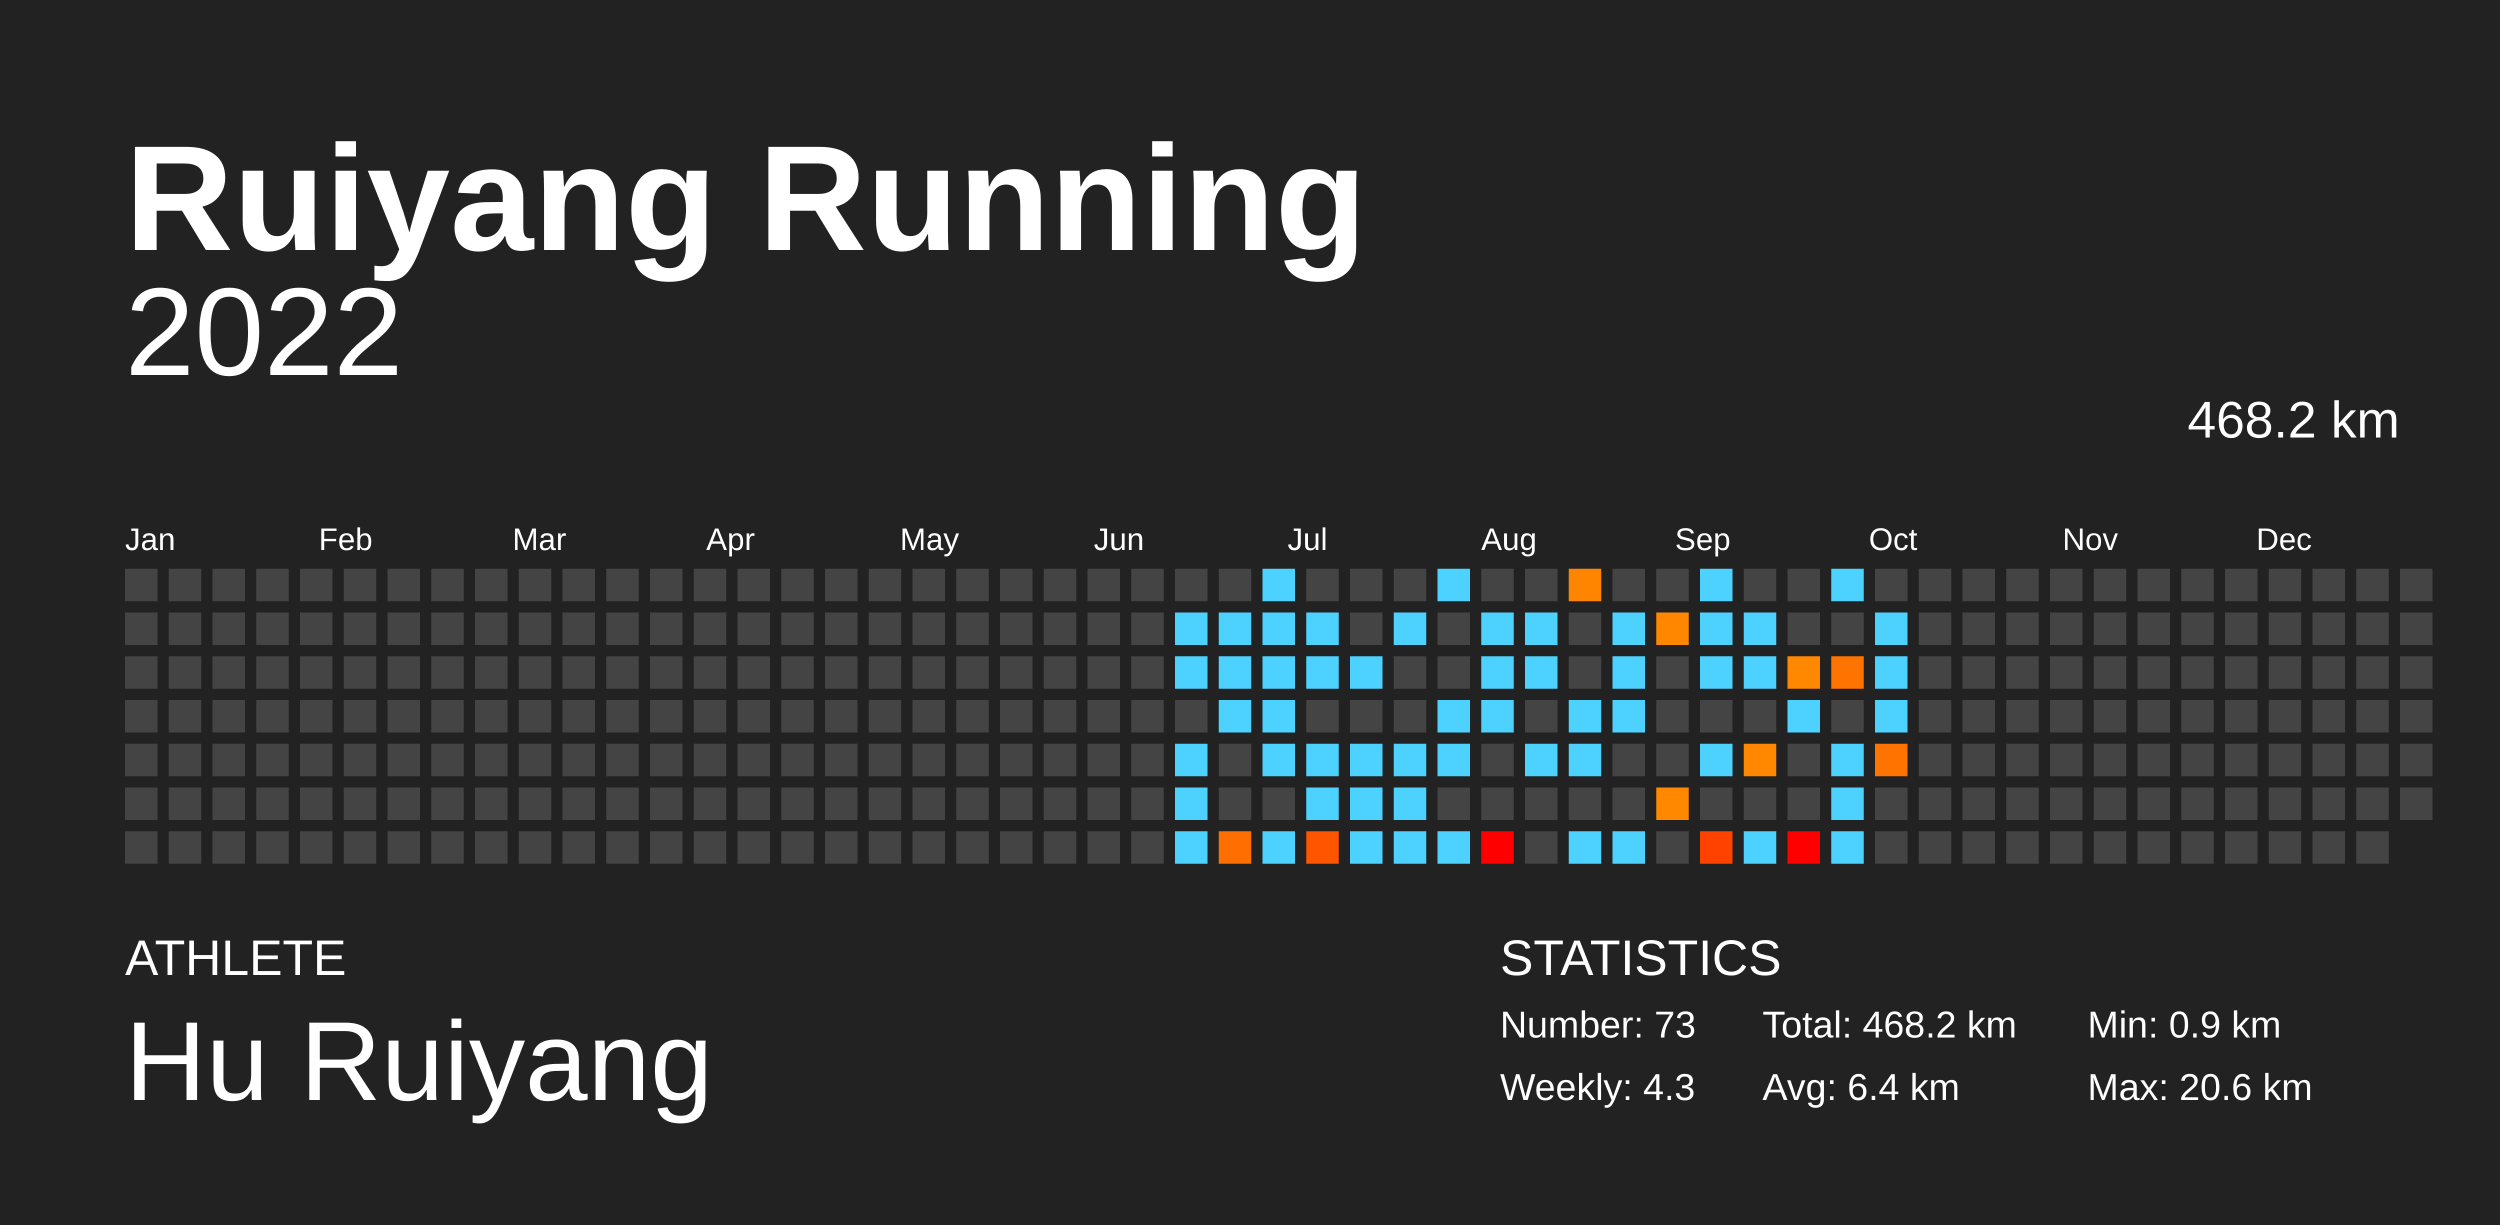
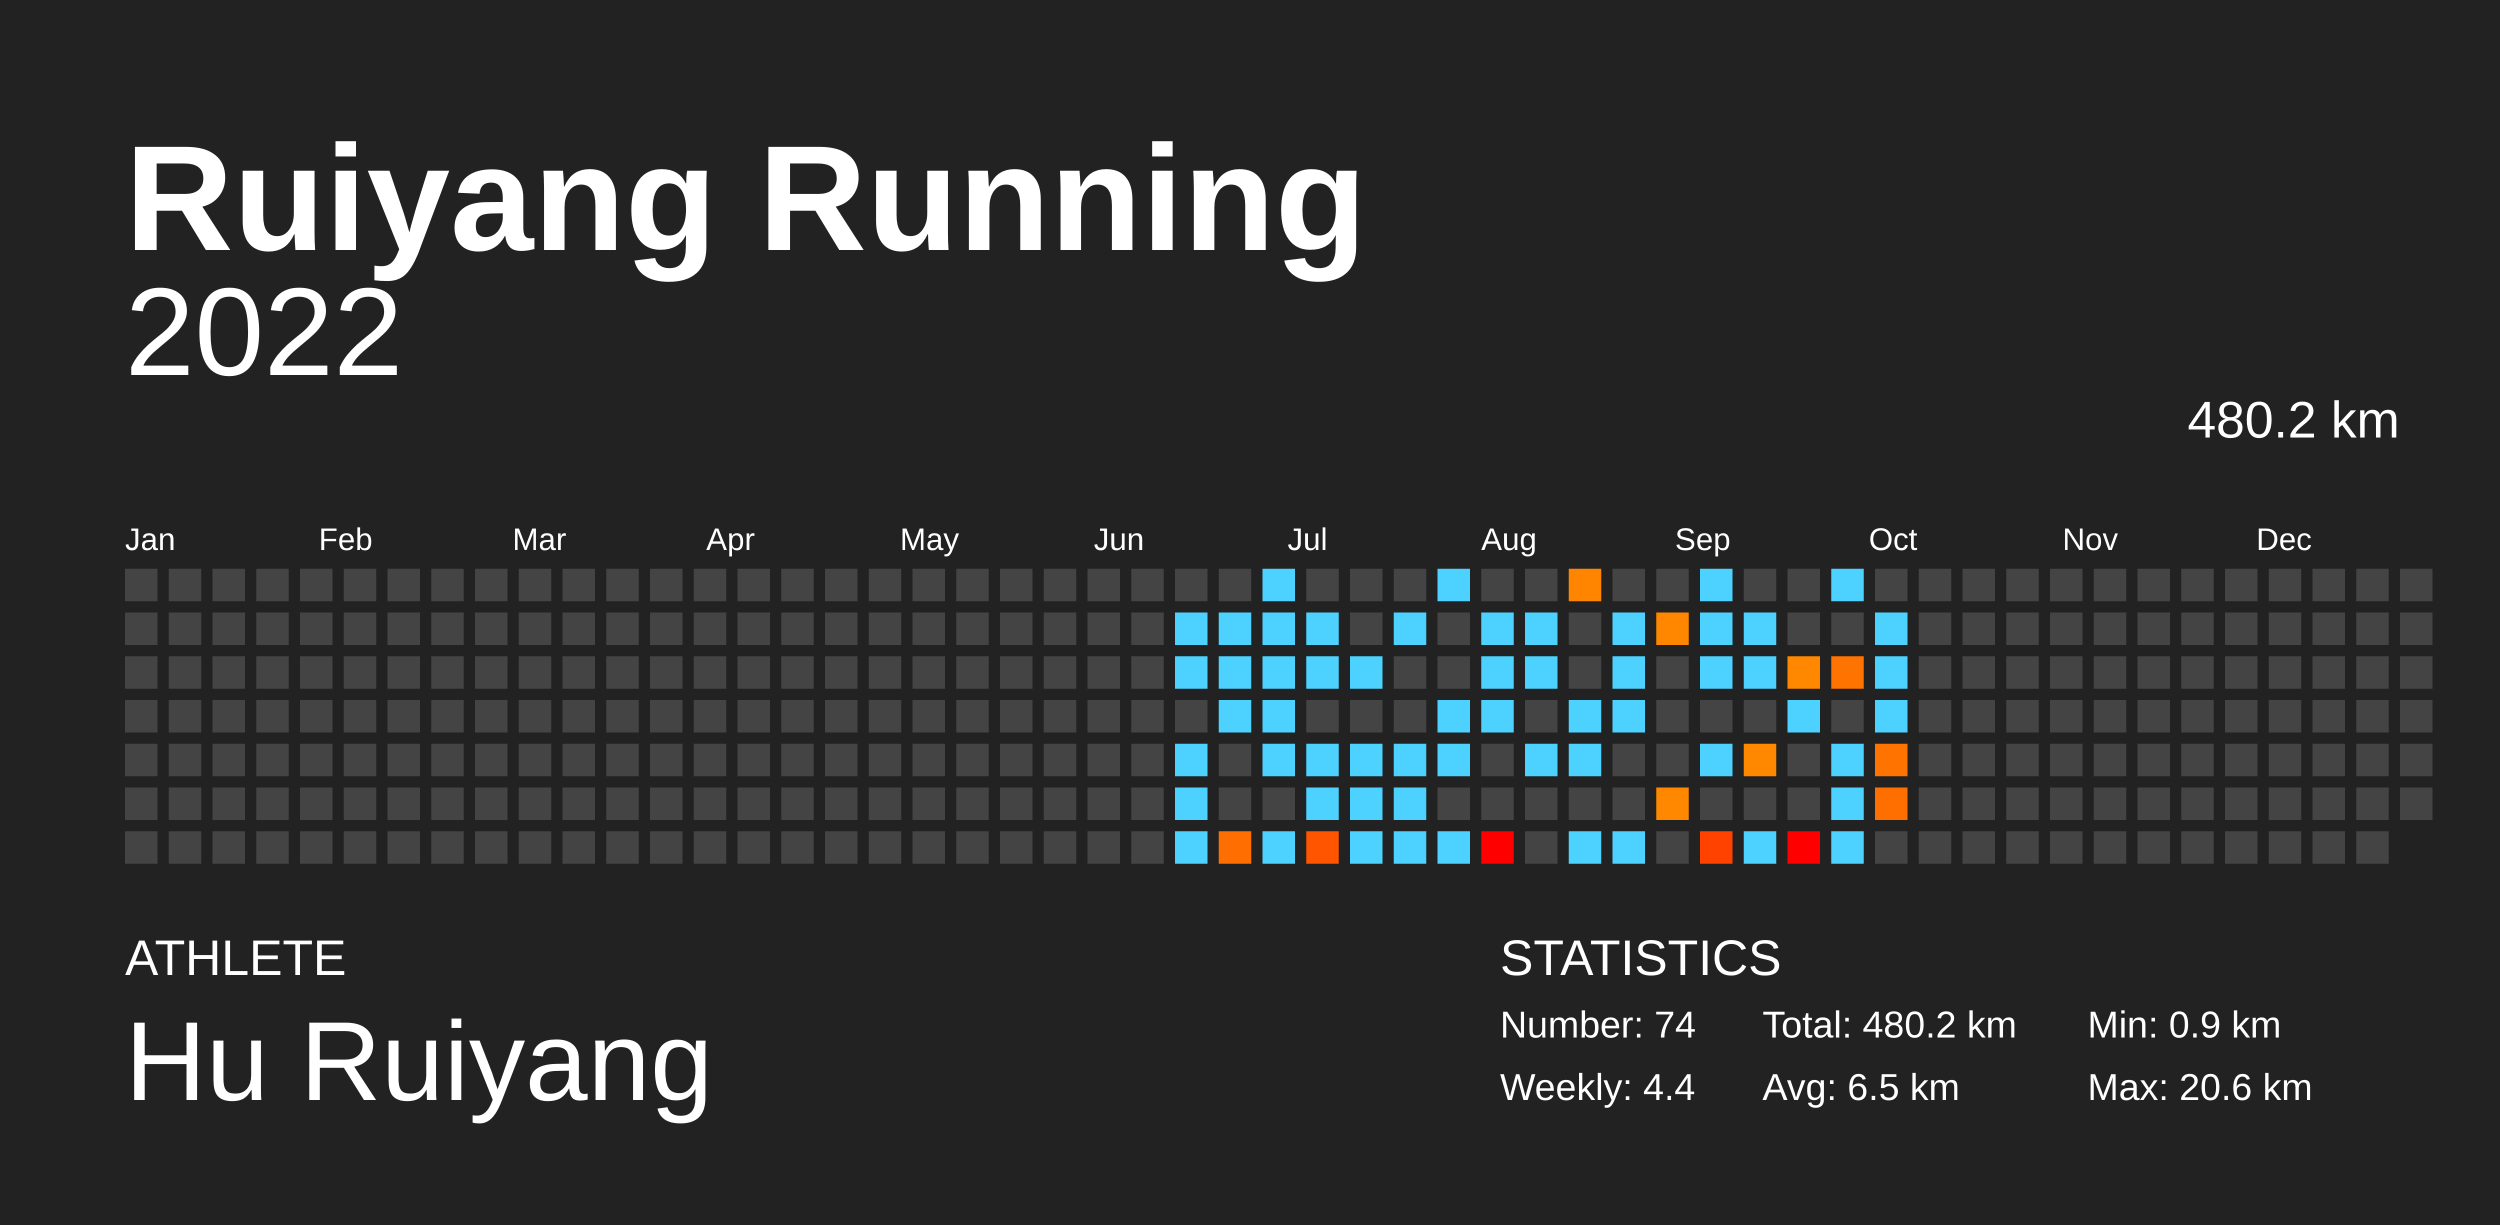
<svg xmlns="http://www.w3.org/2000/svg" baseProfile="full" height="98mm" version="1.1" viewBox="0,0,200,98" width="200mm">
  <defs />
  <rect fill="#222222" height="98" width="200" x="0" y="0" />
  <text fill="#FFFFFF" style="font-size:12px; font-family:Arial; font-weight:bold;" x="10" y="20">Ruiyang Running</text>
  <text fill="#FFFFFF" style="font-size:4px; font-family:Arial" x="10" y="78">ATHLETE</text>
  <text fill="#FFFFFF" style="font-size:9px; font-family:Arial" x="10" y="88">Hu Ruiyang</text>
  <text fill="#FFFFFF" style="font-size:4px; font-family:Arial" x="120" y="78">STATISTICS</text>
-   <text fill="#FFFFFF" style="font-size:3px; font-family:Arial" x="120" y="83">Number: 73</text>
-   <text fill="#FFFFFF" style="font-size:3px; font-family:Arial" x="120" y="88">Weekly: 4.3</text>
-   <text fill="#FFFFFF" style="font-size:3px; font-family:Arial" x="141" y="83">Total: 468.2 km</text>
-   <text fill="#FFFFFF" style="font-size:3px; font-family:Arial" x="141" y="88">Avg: 6.4 km</text>
+   <text fill="#FFFFFF" style="font-size:3px; font-family:Arial" x="120" y="83">Number: 74</text>
+   <text fill="#FFFFFF" style="font-size:3px; font-family:Arial" x="120" y="88">Weekly: 4.4</text>
+   <text fill="#FFFFFF" style="font-size:3px; font-family:Arial" x="141" y="83">Total: 480.2 km</text>
+   <text fill="#FFFFFF" style="font-size:3px; font-family:Arial" x="141" y="88">Avg: 6.5 km</text>
  <text fill="#FFFFFF" style="font-size:3px; font-family:Arial" x="167" y="83">Min: 0.9 km</text>
  <text fill="#FFFFFF" style="font-size:3px; font-family:Arial" x="167" y="88">Max: 20.6 km</text>
  <text alignment-baseline="hanging" fill="#FFFFFF" style="font-size:10.0px; font-family:Arial;" x="10" y="30">2022</text>
-   <text alignment-baseline="hanging" fill="#FFFFFF" style="font-size:4.125px; font-family:Arial;" x="175" y="35">468.2 km</text>
+   <text alignment-baseline="hanging" fill="#FFFFFF" style="font-size:4.125px; font-family:Arial;" x="175" y="35">480.2 km</text>
  <text fill="#FFFFFF" style="font-size:2.5px; font-family:Arial" x="10.0" y="44">Jan</text>
  <text fill="#FFFFFF" style="font-size:2.5px; font-family:Arial" x="25.5" y="44">Feb</text>
  <text fill="#FFFFFF" style="font-size:2.5px; font-family:Arial" x="41.0" y="44">Mar</text>
  <text fill="#FFFFFF" style="font-size:2.5px; font-family:Arial" x="56.5" y="44">Apr</text>
  <text fill="#FFFFFF" style="font-size:2.5px; font-family:Arial" x="72.0" y="44">May</text>
  <text fill="#FFFFFF" style="font-size:2.5px; font-family:Arial" x="87.5" y="44">Jun</text>
  <text fill="#FFFFFF" style="font-size:2.5px; font-family:Arial" x="103.0" y="44">Jul</text>
  <text fill="#FFFFFF" style="font-size:2.5px; font-family:Arial" x="118.5" y="44">Aug</text>
  <text fill="#FFFFFF" style="font-size:2.5px; font-family:Arial" x="134.0" y="44">Sep</text>
  <text fill="#FFFFFF" style="font-size:2.5px; font-family:Arial" x="149.5" y="44">Oct</text>
  <text fill="#FFFFFF" style="font-size:2.5px; font-family:Arial" x="165.0" y="44">Nov</text>
  <text fill="#FFFFFF" style="font-size:2.5px; font-family:Arial" x="180.5" y="44">Dec</text>
  <rect fill="#444444" height="2.6" width="2.6" x="10.0" y="45.5" />
  <rect fill="#444444" height="2.6" width="2.6" x="10.0" y="49.0" />
  <rect fill="#444444" height="2.6" width="2.6" x="10.0" y="52.5" />
  <rect fill="#444444" height="2.6" width="2.6" x="10.0" y="56.0" />
  <rect fill="#444444" height="2.6" width="2.6" x="10.0" y="59.5" />
  <rect fill="#444444" height="2.6" width="2.6" x="10.0" y="63.0" />
  <rect fill="#444444" height="2.6" width="2.6" x="10.0" y="66.5" />
  <rect fill="#444444" height="2.6" width="2.6" x="13.5" y="45.5" />
  <rect fill="#444444" height="2.6" width="2.6" x="13.5" y="49.0" />
  <rect fill="#444444" height="2.6" width="2.6" x="13.5" y="52.5" />
  <rect fill="#444444" height="2.6" width="2.6" x="13.5" y="56.0" />
  <rect fill="#444444" height="2.6" width="2.6" x="13.5" y="59.5" />
  <rect fill="#444444" height="2.6" width="2.6" x="13.5" y="63.0" />
  <rect fill="#444444" height="2.6" width="2.6" x="13.5" y="66.5" />
  <rect fill="#444444" height="2.6" width="2.6" x="17.0" y="45.5" />
  <rect fill="#444444" height="2.6" width="2.6" x="17.0" y="49.0" />
  <rect fill="#444444" height="2.6" width="2.6" x="17.0" y="52.5" />
  <rect fill="#444444" height="2.6" width="2.6" x="17.0" y="56.0" />
  <rect fill="#444444" height="2.6" width="2.6" x="17.0" y="59.5" />
  <rect fill="#444444" height="2.6" width="2.6" x="17.0" y="63.0" />
  <rect fill="#444444" height="2.6" width="2.6" x="17.0" y="66.5" />
  <rect fill="#444444" height="2.6" width="2.6" x="20.5" y="45.5" />
  <rect fill="#444444" height="2.6" width="2.6" x="20.5" y="49.0" />
  <rect fill="#444444" height="2.6" width="2.6" x="20.5" y="52.5" />
  <rect fill="#444444" height="2.6" width="2.6" x="20.5" y="56.0" />
  <rect fill="#444444" height="2.6" width="2.6" x="20.5" y="59.5" />
  <rect fill="#444444" height="2.6" width="2.6" x="20.5" y="63.0" />
  <rect fill="#444444" height="2.6" width="2.6" x="20.5" y="66.5" />
  <rect fill="#444444" height="2.6" width="2.6" x="24.0" y="45.5" />
  <rect fill="#444444" height="2.6" width="2.6" x="24.0" y="49.0" />
  <rect fill="#444444" height="2.6" width="2.6" x="24.0" y="52.5" />
  <rect fill="#444444" height="2.6" width="2.6" x="24.0" y="56.0" />
  <rect fill="#444444" height="2.6" width="2.6" x="24.0" y="59.5" />
  <rect fill="#444444" height="2.6" width="2.6" x="24.0" y="63.0" />
  <rect fill="#444444" height="2.6" width="2.6" x="24.0" y="66.5" />
  <rect fill="#444444" height="2.6" width="2.6" x="27.5" y="45.5" />
  <rect fill="#444444" height="2.6" width="2.6" x="27.5" y="49.0" />
  <rect fill="#444444" height="2.6" width="2.6" x="27.5" y="52.5" />
  <rect fill="#444444" height="2.6" width="2.6" x="27.5" y="56.0" />
  <rect fill="#444444" height="2.6" width="2.6" x="27.5" y="59.5" />
  <rect fill="#444444" height="2.6" width="2.6" x="27.5" y="63.0" />
  <rect fill="#444444" height="2.6" width="2.6" x="27.5" y="66.5" />
  <rect fill="#444444" height="2.6" width="2.6" x="31.0" y="45.5" />
  <rect fill="#444444" height="2.6" width="2.6" x="31.0" y="49.0" />
  <rect fill="#444444" height="2.6" width="2.6" x="31.0" y="52.5" />
  <rect fill="#444444" height="2.6" width="2.6" x="31.0" y="56.0" />
  <rect fill="#444444" height="2.6" width="2.6" x="31.0" y="59.5" />
  <rect fill="#444444" height="2.6" width="2.6" x="31.0" y="63.0" />
  <rect fill="#444444" height="2.6" width="2.6" x="31.0" y="66.5" />
  <rect fill="#444444" height="2.6" width="2.6" x="34.5" y="45.5" />
  <rect fill="#444444" height="2.6" width="2.6" x="34.5" y="49.0" />
  <rect fill="#444444" height="2.6" width="2.6" x="34.5" y="52.5" />
  <rect fill="#444444" height="2.6" width="2.6" x="34.5" y="56.0" />
  <rect fill="#444444" height="2.6" width="2.6" x="34.5" y="59.5" />
  <rect fill="#444444" height="2.6" width="2.6" x="34.5" y="63.0" />
  <rect fill="#444444" height="2.6" width="2.6" x="34.5" y="66.5" />
  <rect fill="#444444" height="2.6" width="2.6" x="38.0" y="45.5" />
  <rect fill="#444444" height="2.6" width="2.6" x="38.0" y="49.0" />
  <rect fill="#444444" height="2.6" width="2.6" x="38.0" y="52.5" />
  <rect fill="#444444" height="2.6" width="2.6" x="38.0" y="56.0" />
  <rect fill="#444444" height="2.6" width="2.6" x="38.0" y="59.5" />
  <rect fill="#444444" height="2.6" width="2.6" x="38.0" y="63.0" />
  <rect fill="#444444" height="2.6" width="2.6" x="38.0" y="66.5" />
  <rect fill="#444444" height="2.6" width="2.6" x="41.5" y="45.5" />
  <rect fill="#444444" height="2.6" width="2.6" x="41.5" y="49.0" />
  <rect fill="#444444" height="2.6" width="2.6" x="41.5" y="52.5" />
  <rect fill="#444444" height="2.6" width="2.6" x="41.5" y="56.0" />
  <rect fill="#444444" height="2.6" width="2.6" x="41.5" y="59.5" />
  <rect fill="#444444" height="2.6" width="2.6" x="41.5" y="63.0" />
  <rect fill="#444444" height="2.6" width="2.6" x="41.5" y="66.5" />
  <rect fill="#444444" height="2.6" width="2.6" x="45.0" y="45.5" />
  <rect fill="#444444" height="2.6" width="2.6" x="45.0" y="49.0" />
  <rect fill="#444444" height="2.6" width="2.6" x="45.0" y="52.5" />
  <rect fill="#444444" height="2.6" width="2.6" x="45.0" y="56.0" />
  <rect fill="#444444" height="2.6" width="2.6" x="45.0" y="59.5" />
  <rect fill="#444444" height="2.6" width="2.6" x="45.0" y="63.0" />
  <rect fill="#444444" height="2.6" width="2.6" x="45.0" y="66.5" />
  <rect fill="#444444" height="2.6" width="2.6" x="48.5" y="45.5" />
  <rect fill="#444444" height="2.6" width="2.6" x="48.5" y="49.0" />
  <rect fill="#444444" height="2.6" width="2.6" x="48.5" y="52.5" />
  <rect fill="#444444" height="2.6" width="2.6" x="48.5" y="56.0" />
  <rect fill="#444444" height="2.6" width="2.6" x="48.5" y="59.5" />
  <rect fill="#444444" height="2.6" width="2.6" x="48.5" y="63.0" />
  <rect fill="#444444" height="2.6" width="2.6" x="48.5" y="66.5" />
  <rect fill="#444444" height="2.6" width="2.6" x="52.0" y="45.5" />
  <rect fill="#444444" height="2.6" width="2.6" x="52.0" y="49.0" />
  <rect fill="#444444" height="2.6" width="2.6" x="52.0" y="52.5" />
  <rect fill="#444444" height="2.6" width="2.6" x="52.0" y="56.0" />
  <rect fill="#444444" height="2.6" width="2.6" x="52.0" y="59.5" />
  <rect fill="#444444" height="2.6" width="2.6" x="52.0" y="63.0" />
  <rect fill="#444444" height="2.6" width="2.6" x="52.0" y="66.5" />
  <rect fill="#444444" height="2.6" width="2.6" x="55.5" y="45.5" />
  <rect fill="#444444" height="2.6" width="2.6" x="55.5" y="49.0" />
  <rect fill="#444444" height="2.6" width="2.6" x="55.5" y="52.5" />
  <rect fill="#444444" height="2.6" width="2.6" x="55.5" y="56.0" />
  <rect fill="#444444" height="2.6" width="2.6" x="55.5" y="59.5" />
  <rect fill="#444444" height="2.6" width="2.6" x="55.5" y="63.0" />
  <rect fill="#444444" height="2.6" width="2.6" x="55.5" y="66.5" />
  <rect fill="#444444" height="2.6" width="2.6" x="59.0" y="45.5" />
  <rect fill="#444444" height="2.6" width="2.6" x="59.0" y="49.0" />
  <rect fill="#444444" height="2.6" width="2.6" x="59.0" y="52.5" />
  <rect fill="#444444" height="2.6" width="2.6" x="59.0" y="56.0" />
  <rect fill="#444444" height="2.6" width="2.6" x="59.0" y="59.5" />
  <rect fill="#444444" height="2.6" width="2.6" x="59.0" y="63.0" />
  <rect fill="#444444" height="2.6" width="2.6" x="59.0" y="66.5" />
  <rect fill="#444444" height="2.6" width="2.6" x="62.5" y="45.5" />
  <rect fill="#444444" height="2.6" width="2.6" x="62.5" y="49.0" />
  <rect fill="#444444" height="2.6" width="2.6" x="62.5" y="52.5" />
  <rect fill="#444444" height="2.6" width="2.6" x="62.5" y="56.0" />
  <rect fill="#444444" height="2.6" width="2.6" x="62.5" y="59.5" />
  <rect fill="#444444" height="2.6" width="2.6" x="62.5" y="63.0" />
  <rect fill="#444444" height="2.6" width="2.6" x="62.5" y="66.5" />
  <rect fill="#444444" height="2.6" width="2.6" x="66.0" y="45.5" />
  <rect fill="#444444" height="2.6" width="2.6" x="66.0" y="49.0" />
  <rect fill="#444444" height="2.6" width="2.6" x="66.0" y="52.5" />
  <rect fill="#444444" height="2.6" width="2.6" x="66.0" y="56.0" />
  <rect fill="#444444" height="2.6" width="2.6" x="66.0" y="59.5" />
  <rect fill="#444444" height="2.6" width="2.6" x="66.0" y="63.0" />
  <rect fill="#444444" height="2.6" width="2.6" x="66.0" y="66.5" />
  <rect fill="#444444" height="2.6" width="2.6" x="69.5" y="45.5" />
  <rect fill="#444444" height="2.6" width="2.6" x="69.5" y="49.0" />
  <rect fill="#444444" height="2.6" width="2.6" x="69.5" y="52.5" />
  <rect fill="#444444" height="2.6" width="2.6" x="69.5" y="56.0" />
  <rect fill="#444444" height="2.6" width="2.6" x="69.5" y="59.5" />
  <rect fill="#444444" height="2.6" width="2.6" x="69.5" y="63.0" />
  <rect fill="#444444" height="2.6" width="2.6" x="69.5" y="66.5" />
  <rect fill="#444444" height="2.6" width="2.6" x="73.0" y="45.5" />
  <rect fill="#444444" height="2.6" width="2.6" x="73.0" y="49.0" />
  <rect fill="#444444" height="2.6" width="2.6" x="73.0" y="52.5" />
  <rect fill="#444444" height="2.6" width="2.6" x="73.0" y="56.0" />
  <rect fill="#444444" height="2.6" width="2.6" x="73.0" y="59.5" />
  <rect fill="#444444" height="2.6" width="2.6" x="73.0" y="63.0" />
  <rect fill="#444444" height="2.6" width="2.6" x="73.0" y="66.5" />
  <rect fill="#444444" height="2.6" width="2.6" x="76.5" y="45.5" />
  <rect fill="#444444" height="2.6" width="2.6" x="76.5" y="49.0" />
  <rect fill="#444444" height="2.6" width="2.6" x="76.5" y="52.5" />
  <rect fill="#444444" height="2.6" width="2.6" x="76.5" y="56.0" />
  <rect fill="#444444" height="2.6" width="2.6" x="76.5" y="59.5" />
  <rect fill="#444444" height="2.6" width="2.6" x="76.5" y="63.0" />
  <rect fill="#444444" height="2.6" width="2.6" x="76.5" y="66.5" />
  <rect fill="#444444" height="2.6" width="2.6" x="80.0" y="45.5" />
  <rect fill="#444444" height="2.6" width="2.6" x="80.0" y="49.0" />
  <rect fill="#444444" height="2.6" width="2.6" x="80.0" y="52.5" />
  <rect fill="#444444" height="2.6" width="2.6" x="80.0" y="56.0" />
  <rect fill="#444444" height="2.6" width="2.6" x="80.0" y="59.5" />
  <rect fill="#444444" height="2.6" width="2.6" x="80.0" y="63.0" />
  <rect fill="#444444" height="2.6" width="2.6" x="80.0" y="66.5" />
  <rect fill="#444444" height="2.6" width="2.6" x="83.5" y="45.5" />
  <rect fill="#444444" height="2.6" width="2.6" x="83.5" y="49.0" />
  <rect fill="#444444" height="2.6" width="2.6" x="83.5" y="52.5" />
  <rect fill="#444444" height="2.6" width="2.6" x="83.5" y="56.0" />
  <rect fill="#444444" height="2.6" width="2.6" x="83.5" y="59.5" />
  <rect fill="#444444" height="2.6" width="2.6" x="83.5" y="63.0" />
  <rect fill="#444444" height="2.6" width="2.6" x="83.5" y="66.5" />
  <rect fill="#444444" height="2.6" width="2.6" x="87.0" y="45.5" />
  <rect fill="#444444" height="2.6" width="2.6" x="87.0" y="49.0" />
  <rect fill="#444444" height="2.6" width="2.6" x="87.0" y="52.5" />
  <rect fill="#444444" height="2.6" width="2.6" x="87.0" y="56.0" />
  <rect fill="#444444" height="2.6" width="2.6" x="87.0" y="59.5" />
  <rect fill="#444444" height="2.6" width="2.6" x="87.0" y="63.0" />
  <rect fill="#444444" height="2.6" width="2.6" x="87.0" y="66.5" />
  <rect fill="#444444" height="2.6" width="2.6" x="90.5" y="45.5" />
  <rect fill="#444444" height="2.6" width="2.6" x="90.5" y="49.0" />
  <rect fill="#444444" height="2.6" width="2.6" x="90.5" y="52.5" />
  <rect fill="#444444" height="2.6" width="2.6" x="90.5" y="56.0" />
  <rect fill="#444444" height="2.6" width="2.6" x="90.5" y="59.5" />
  <rect fill="#444444" height="2.6" width="2.6" x="90.5" y="63.0" />
  <rect fill="#444444" height="2.6" width="2.6" x="90.5" y="66.5" />
  <rect fill="#444444" height="2.6" width="2.6" x="94.0" y="45.5" />
  <rect fill="#4dd2ff" height="2.6" width="2.6" x="94.0" y="49.0" />
  <rect fill="#4dd2ff" height="2.6" width="2.6" x="94.0" y="52.5" />
  <rect fill="#444444" height="2.6" width="2.6" x="94.0" y="56.0" />
  <rect fill="#4dd2ff" height="2.6" width="2.6" x="94.0" y="59.5" />
  <rect fill="#4dd2ff" height="2.6" width="2.6" x="94.0" y="63.0" />
  <rect fill="#4dd2ff" height="2.6" width="2.6" x="94.0" y="66.5" />
  <rect fill="#444444" height="2.6" width="2.6" x="97.5" y="45.5" />
  <rect fill="#4dd2ff" height="2.6" width="2.6" x="97.5" y="49.0" />
  <rect fill="#4dd2ff" height="2.6" width="2.6" x="97.5" y="52.5" />
  <rect fill="#4dd2ff" height="2.6" width="2.6" x="97.5" y="56.0" />
  <rect fill="#444444" height="2.6" width="2.6" x="97.5" y="59.5" />
  <rect fill="#444444" height="2.6" width="2.6" x="97.5" y="63.0" />
  <rect fill="#ff6e00" height="2.6" width="2.6" x="97.5" y="66.5" />
  <rect fill="#4dd2ff" height="2.6" width="2.6" x="101.0" y="45.5" />
  <rect fill="#4dd2ff" height="2.6" width="2.6" x="101.0" y="49.0" />
  <rect fill="#4dd2ff" height="2.6" width="2.6" x="101.0" y="52.5" />
  <rect fill="#4dd2ff" height="2.6" width="2.6" x="101.0" y="56.0" />
  <rect fill="#4dd2ff" height="2.6" width="2.6" x="101.0" y="59.5" />
  <rect fill="#444444" height="2.6" width="2.6" x="101.0" y="63.0" />
  <rect fill="#4dd2ff" height="2.6" width="2.6" x="101.0" y="66.5" />
  <rect fill="#444444" height="2.6" width="2.6" x="104.5" y="45.5" />
  <rect fill="#4dd2ff" height="2.6" width="2.6" x="104.5" y="49.0" />
  <rect fill="#4dd2ff" height="2.6" width="2.6" x="104.5" y="52.5" />
  <rect fill="#444444" height="2.6" width="2.6" x="104.5" y="56.0" />
  <rect fill="#4dd2ff" height="2.6" width="2.6" x="104.5" y="59.5" />
  <rect fill="#4dd2ff" height="2.6" width="2.6" x="104.5" y="63.0" />
  <rect fill="#ff5400" height="2.6" width="2.6" x="104.5" y="66.5" />
  <rect fill="#444444" height="2.6" width="2.6" x="108.0" y="45.5" />
  <rect fill="#444444" height="2.6" width="2.6" x="108.0" y="49.0" />
  <rect fill="#4dd2ff" height="2.6" width="2.6" x="108.0" y="52.5" />
  <rect fill="#444444" height="2.6" width="2.6" x="108.0" y="56.0" />
  <rect fill="#4dd2ff" height="2.6" width="2.6" x="108.0" y="59.5" />
  <rect fill="#4dd2ff" height="2.6" width="2.6" x="108.0" y="63.0" />
  <rect fill="#4dd2ff" height="2.6" width="2.6" x="108.0" y="66.5" />
  <rect fill="#444444" height="2.6" width="2.6" x="111.5" y="45.5" />
  <rect fill="#4dd2ff" height="2.6" width="2.6" x="111.5" y="49.0" />
  <rect fill="#444444" height="2.6" width="2.6" x="111.5" y="52.5" />
  <rect fill="#444444" height="2.6" width="2.6" x="111.5" y="56.0" />
  <rect fill="#4dd2ff" height="2.6" width="2.6" x="111.5" y="59.5" />
  <rect fill="#4dd2ff" height="2.6" width="2.6" x="111.5" y="63.0" />
  <rect fill="#4dd2ff" height="2.6" width="2.6" x="111.5" y="66.5" />
  <rect fill="#4dd2ff" height="2.6" width="2.6" x="115.0" y="45.5" />
  <rect fill="#444444" height="2.6" width="2.6" x="115.0" y="49.0" />
  <rect fill="#444444" height="2.6" width="2.6" x="115.0" y="52.5" />
  <rect fill="#4dd2ff" height="2.6" width="2.6" x="115.0" y="56.0" />
  <rect fill="#4dd2ff" height="2.6" width="2.6" x="115.0" y="59.5" />
  <rect fill="#444444" height="2.6" width="2.6" x="115.0" y="63.0" />
  <rect fill="#4dd2ff" height="2.6" width="2.6" x="115.0" y="66.5" />
  <rect fill="#444444" height="2.6" width="2.6" x="118.5" y="45.5" />
  <rect fill="#4dd2ff" height="2.6" width="2.6" x="118.5" y="49.0" />
  <rect fill="#4dd2ff" height="2.6" width="2.6" x="118.5" y="52.5" />
  <rect fill="#4dd2ff" height="2.6" width="2.6" x="118.5" y="56.0" />
  <rect fill="#444444" height="2.6" width="2.6" x="118.5" y="59.5" />
  <rect fill="#444444" height="2.6" width="2.6" x="118.5" y="63.0" />
  <rect fill="red" height="2.6" width="2.6" x="118.5" y="66.5" />
  <rect fill="#444444" height="2.6" width="2.6" x="122.0" y="45.5" />
  <rect fill="#4dd2ff" height="2.6" width="2.6" x="122.0" y="49.0" />
  <rect fill="#4dd2ff" height="2.6" width="2.6" x="122.0" y="52.5" />
  <rect fill="#444444" height="2.6" width="2.6" x="122.0" y="56.0" />
  <rect fill="#4dd2ff" height="2.6" width="2.6" x="122.0" y="59.5" />
  <rect fill="#444444" height="2.6" width="2.6" x="122.0" y="63.0" />
  <rect fill="#444444" height="2.6" width="2.6" x="122.0" y="66.5" />
  <rect fill="#ff8400" height="2.6" width="2.6" x="125.5" y="45.5" />
  <rect fill="#444444" height="2.6" width="2.6" x="125.5" y="49.0" />
  <rect fill="#444444" height="2.6" width="2.6" x="125.5" y="52.5" />
  <rect fill="#4dd2ff" height="2.6" width="2.6" x="125.5" y="56.0" />
  <rect fill="#4dd2ff" height="2.6" width="2.6" x="125.5" y="59.5" />
  <rect fill="#444444" height="2.6" width="2.6" x="125.5" y="63.0" />
  <rect fill="#4dd2ff" height="2.6" width="2.6" x="125.5" y="66.5" />
  <rect fill="#444444" height="2.6" width="2.6" x="129.0" y="45.5" />
  <rect fill="#4dd2ff" height="2.6" width="2.6" x="129.0" y="49.0" />
  <rect fill="#4dd2ff" height="2.6" width="2.6" x="129.0" y="52.5" />
  <rect fill="#4dd2ff" height="2.6" width="2.6" x="129.0" y="56.0" />
  <rect fill="#444444" height="2.6" width="2.6" x="129.0" y="59.5" />
  <rect fill="#444444" height="2.6" width="2.6" x="129.0" y="63.0" />
  <rect fill="#4dd2ff" height="2.6" width="2.6" x="129.0" y="66.5" />
  <rect fill="#444444" height="2.6" width="2.6" x="132.5" y="45.5" />
  <rect fill="#ff8700" height="2.6" width="2.6" x="132.5" y="49.0" />
  <rect fill="#444444" height="2.6" width="2.6" x="132.5" y="52.5" />
  <rect fill="#444444" height="2.6" width="2.6" x="132.5" y="56.0" />
  <rect fill="#444444" height="2.6" width="2.6" x="132.5" y="59.5" />
  <rect fill="#ff8800" height="2.6" width="2.6" x="132.5" y="63.0" />
  <rect fill="#444444" height="2.6" width="2.6" x="132.5" y="66.5" />
  <rect fill="#4dd2ff" height="2.6" width="2.6" x="136.0" y="45.5" />
  <rect fill="#4dd2ff" height="2.6" width="2.6" x="136.0" y="49.0" />
  <rect fill="#4dd2ff" height="2.6" width="2.6" x="136.0" y="52.5" />
  <rect fill="#444444" height="2.6" width="2.6" x="136.0" y="56.0" />
  <rect fill="#4dd2ff" height="2.6" width="2.6" x="136.0" y="59.5" />
  <rect fill="#444444" height="2.6" width="2.6" x="136.0" y="63.0" />
  <rect fill="#ff4200" height="2.6" width="2.6" x="136.0" y="66.5" />
  <rect fill="#444444" height="2.6" width="2.6" x="139.5" y="45.5" />
  <rect fill="#4dd2ff" height="2.6" width="2.6" x="139.5" y="49.0" />
  <rect fill="#4dd2ff" height="2.6" width="2.6" x="139.5" y="52.5" />
  <rect fill="#444444" height="2.6" width="2.6" x="139.5" y="56.0" />
  <rect fill="#ff8800" height="2.6" width="2.6" x="139.5" y="59.5" />
  <rect fill="#444444" height="2.6" width="2.6" x="139.5" y="63.0" />
  <rect fill="#4dd2ff" height="2.6" width="2.6" x="139.5" y="66.5" />
  <rect fill="#444444" height="2.6" width="2.6" x="143.0" y="45.5" />
  <rect fill="#444444" height="2.6" width="2.6" x="143.0" y="49.0" />
  <rect fill="#ff8800" height="2.6" width="2.6" x="143.0" y="52.5" />
  <rect fill="#4dd2ff" height="2.6" width="2.6" x="143.0" y="56.0" />
  <rect fill="#444444" height="2.6" width="2.6" x="143.0" y="59.5" />
  <rect fill="#444444" height="2.6" width="2.6" x="143.0" y="63.0" />
  <rect fill="red" height="2.6" width="2.6" x="143.0" y="66.5" />
  <rect fill="#4dd2ff" height="2.6" width="2.6" x="146.5" y="45.5" />
  <rect fill="#444444" height="2.6" width="2.6" x="146.5" y="49.0" />
  <rect fill="#ff7400" height="2.6" width="2.6" x="146.5" y="52.5" />
  <rect fill="#444444" height="2.6" width="2.6" x="146.5" y="56.0" />
  <rect fill="#4dd2ff" height="2.6" width="2.6" x="146.5" y="59.5" />
  <rect fill="#4dd2ff" height="2.6" width="2.6" x="146.5" y="63.0" />
  <rect fill="#4dd2ff" height="2.6" width="2.6" x="146.5" y="66.5" />
  <rect fill="#444444" height="2.6" width="2.6" x="150.0" y="45.5" />
  <rect fill="#4dd2ff" height="2.6" width="2.6" x="150.0" y="49.0" />
  <rect fill="#4dd2ff" height="2.6" width="2.6" x="150.0" y="52.5" />
  <rect fill="#4dd2ff" height="2.6" width="2.6" x="150.0" y="56.0" />
  <rect fill="#ff7400" height="2.6" width="2.6" x="150.0" y="59.5" />
-   <rect fill="#444444" height="2.6" width="2.6" x="150.0" y="63.0" />
+   <rect fill="#ff6f00" height="2.6" width="2.6" x="150.0" y="63.0" />
  <rect fill="#444444" height="2.6" width="2.6" x="150.0" y="66.5" />
  <rect fill="#444444" height="2.6" width="2.6" x="153.5" y="45.5" />
  <rect fill="#444444" height="2.6" width="2.6" x="153.5" y="49.0" />
  <rect fill="#444444" height="2.6" width="2.6" x="153.5" y="52.5" />
  <rect fill="#444444" height="2.6" width="2.6" x="153.5" y="56.0" />
  <rect fill="#444444" height="2.6" width="2.6" x="153.5" y="59.5" />
  <rect fill="#444444" height="2.6" width="2.6" x="153.5" y="63.0" />
  <rect fill="#444444" height="2.6" width="2.6" x="153.5" y="66.5" />
  <rect fill="#444444" height="2.6" width="2.6" x="157.0" y="45.5" />
  <rect fill="#444444" height="2.6" width="2.6" x="157.0" y="49.0" />
  <rect fill="#444444" height="2.6" width="2.6" x="157.0" y="52.5" />
  <rect fill="#444444" height="2.6" width="2.6" x="157.0" y="56.0" />
  <rect fill="#444444" height="2.6" width="2.6" x="157.0" y="59.5" />
  <rect fill="#444444" height="2.6" width="2.6" x="157.0" y="63.0" />
  <rect fill="#444444" height="2.6" width="2.6" x="157.0" y="66.5" />
  <rect fill="#444444" height="2.6" width="2.6" x="160.5" y="45.5" />
  <rect fill="#444444" height="2.6" width="2.6" x="160.5" y="49.0" />
  <rect fill="#444444" height="2.6" width="2.6" x="160.5" y="52.5" />
  <rect fill="#444444" height="2.6" width="2.6" x="160.5" y="56.0" />
  <rect fill="#444444" height="2.6" width="2.6" x="160.5" y="59.5" />
  <rect fill="#444444" height="2.6" width="2.6" x="160.5" y="63.0" />
  <rect fill="#444444" height="2.6" width="2.6" x="160.5" y="66.5" />
  <rect fill="#444444" height="2.6" width="2.6" x="164.0" y="45.5" />
  <rect fill="#444444" height="2.6" width="2.6" x="164.0" y="49.0" />
  <rect fill="#444444" height="2.6" width="2.6" x="164.0" y="52.5" />
  <rect fill="#444444" height="2.6" width="2.6" x="164.0" y="56.0" />
  <rect fill="#444444" height="2.6" width="2.6" x="164.0" y="59.5" />
  <rect fill="#444444" height="2.6" width="2.6" x="164.0" y="63.0" />
  <rect fill="#444444" height="2.6" width="2.6" x="164.0" y="66.5" />
  <rect fill="#444444" height="2.6" width="2.6" x="167.5" y="45.5" />
  <rect fill="#444444" height="2.6" width="2.6" x="167.5" y="49.0" />
  <rect fill="#444444" height="2.6" width="2.6" x="167.5" y="52.5" />
  <rect fill="#444444" height="2.6" width="2.6" x="167.5" y="56.0" />
  <rect fill="#444444" height="2.6" width="2.6" x="167.5" y="59.5" />
  <rect fill="#444444" height="2.6" width="2.6" x="167.5" y="63.0" />
  <rect fill="#444444" height="2.6" width="2.6" x="167.5" y="66.5" />
  <rect fill="#444444" height="2.6" width="2.6" x="171.0" y="45.5" />
  <rect fill="#444444" height="2.6" width="2.6" x="171.0" y="49.0" />
  <rect fill="#444444" height="2.6" width="2.6" x="171.0" y="52.5" />
  <rect fill="#444444" height="2.6" width="2.6" x="171.0" y="56.0" />
  <rect fill="#444444" height="2.6" width="2.6" x="171.0" y="59.5" />
  <rect fill="#444444" height="2.6" width="2.6" x="171.0" y="63.0" />
  <rect fill="#444444" height="2.6" width="2.6" x="171.0" y="66.5" />
  <rect fill="#444444" height="2.6" width="2.6" x="174.5" y="45.5" />
  <rect fill="#444444" height="2.6" width="2.6" x="174.5" y="49.0" />
  <rect fill="#444444" height="2.6" width="2.6" x="174.5" y="52.5" />
  <rect fill="#444444" height="2.6" width="2.6" x="174.5" y="56.0" />
  <rect fill="#444444" height="2.6" width="2.6" x="174.5" y="59.5" />
  <rect fill="#444444" height="2.6" width="2.6" x="174.5" y="63.0" />
  <rect fill="#444444" height="2.6" width="2.6" x="174.5" y="66.5" />
  <rect fill="#444444" height="2.6" width="2.6" x="178.0" y="45.5" />
  <rect fill="#444444" height="2.6" width="2.6" x="178.0" y="49.0" />
  <rect fill="#444444" height="2.6" width="2.6" x="178.0" y="52.5" />
  <rect fill="#444444" height="2.6" width="2.6" x="178.0" y="56.0" />
  <rect fill="#444444" height="2.6" width="2.6" x="178.0" y="59.5" />
  <rect fill="#444444" height="2.6" width="2.6" x="178.0" y="63.0" />
  <rect fill="#444444" height="2.6" width="2.6" x="178.0" y="66.5" />
  <rect fill="#444444" height="2.6" width="2.6" x="181.5" y="45.5" />
  <rect fill="#444444" height="2.6" width="2.6" x="181.5" y="49.0" />
  <rect fill="#444444" height="2.6" width="2.6" x="181.5" y="52.5" />
  <rect fill="#444444" height="2.6" width="2.6" x="181.5" y="56.0" />
  <rect fill="#444444" height="2.6" width="2.6" x="181.5" y="59.5" />
  <rect fill="#444444" height="2.6" width="2.6" x="181.5" y="63.0" />
  <rect fill="#444444" height="2.6" width="2.6" x="181.5" y="66.5" />
  <rect fill="#444444" height="2.6" width="2.6" x="185.0" y="45.5" />
  <rect fill="#444444" height="2.6" width="2.6" x="185.0" y="49.0" />
  <rect fill="#444444" height="2.6" width="2.6" x="185.0" y="52.5" />
  <rect fill="#444444" height="2.6" width="2.6" x="185.0" y="56.0" />
  <rect fill="#444444" height="2.6" width="2.6" x="185.0" y="59.5" />
  <rect fill="#444444" height="2.6" width="2.6" x="185.0" y="63.0" />
  <rect fill="#444444" height="2.6" width="2.6" x="185.0" y="66.5" />
  <rect fill="#444444" height="2.6" width="2.6" x="188.5" y="45.5" />
  <rect fill="#444444" height="2.6" width="2.6" x="188.5" y="49.0" />
  <rect fill="#444444" height="2.6" width="2.6" x="188.5" y="52.5" />
  <rect fill="#444444" height="2.6" width="2.6" x="188.5" y="56.0" />
  <rect fill="#444444" height="2.6" width="2.6" x="188.5" y="59.5" />
  <rect fill="#444444" height="2.6" width="2.6" x="188.5" y="63.0" />
  <rect fill="#444444" height="2.6" width="2.6" x="188.5" y="66.5" />
  <rect fill="#444444" height="2.6" width="2.6" x="192.0" y="45.5" />
  <rect fill="#444444" height="2.6" width="2.6" x="192.0" y="49.0" />
  <rect fill="#444444" height="2.6" width="2.6" x="192.0" y="52.5" />
  <rect fill="#444444" height="2.6" width="2.6" x="192.0" y="56.0" />
  <rect fill="#444444" height="2.6" width="2.6" x="192.0" y="59.5" />
  <rect fill="#444444" height="2.6" width="2.6" x="192.0" y="63.0" />
</svg>
